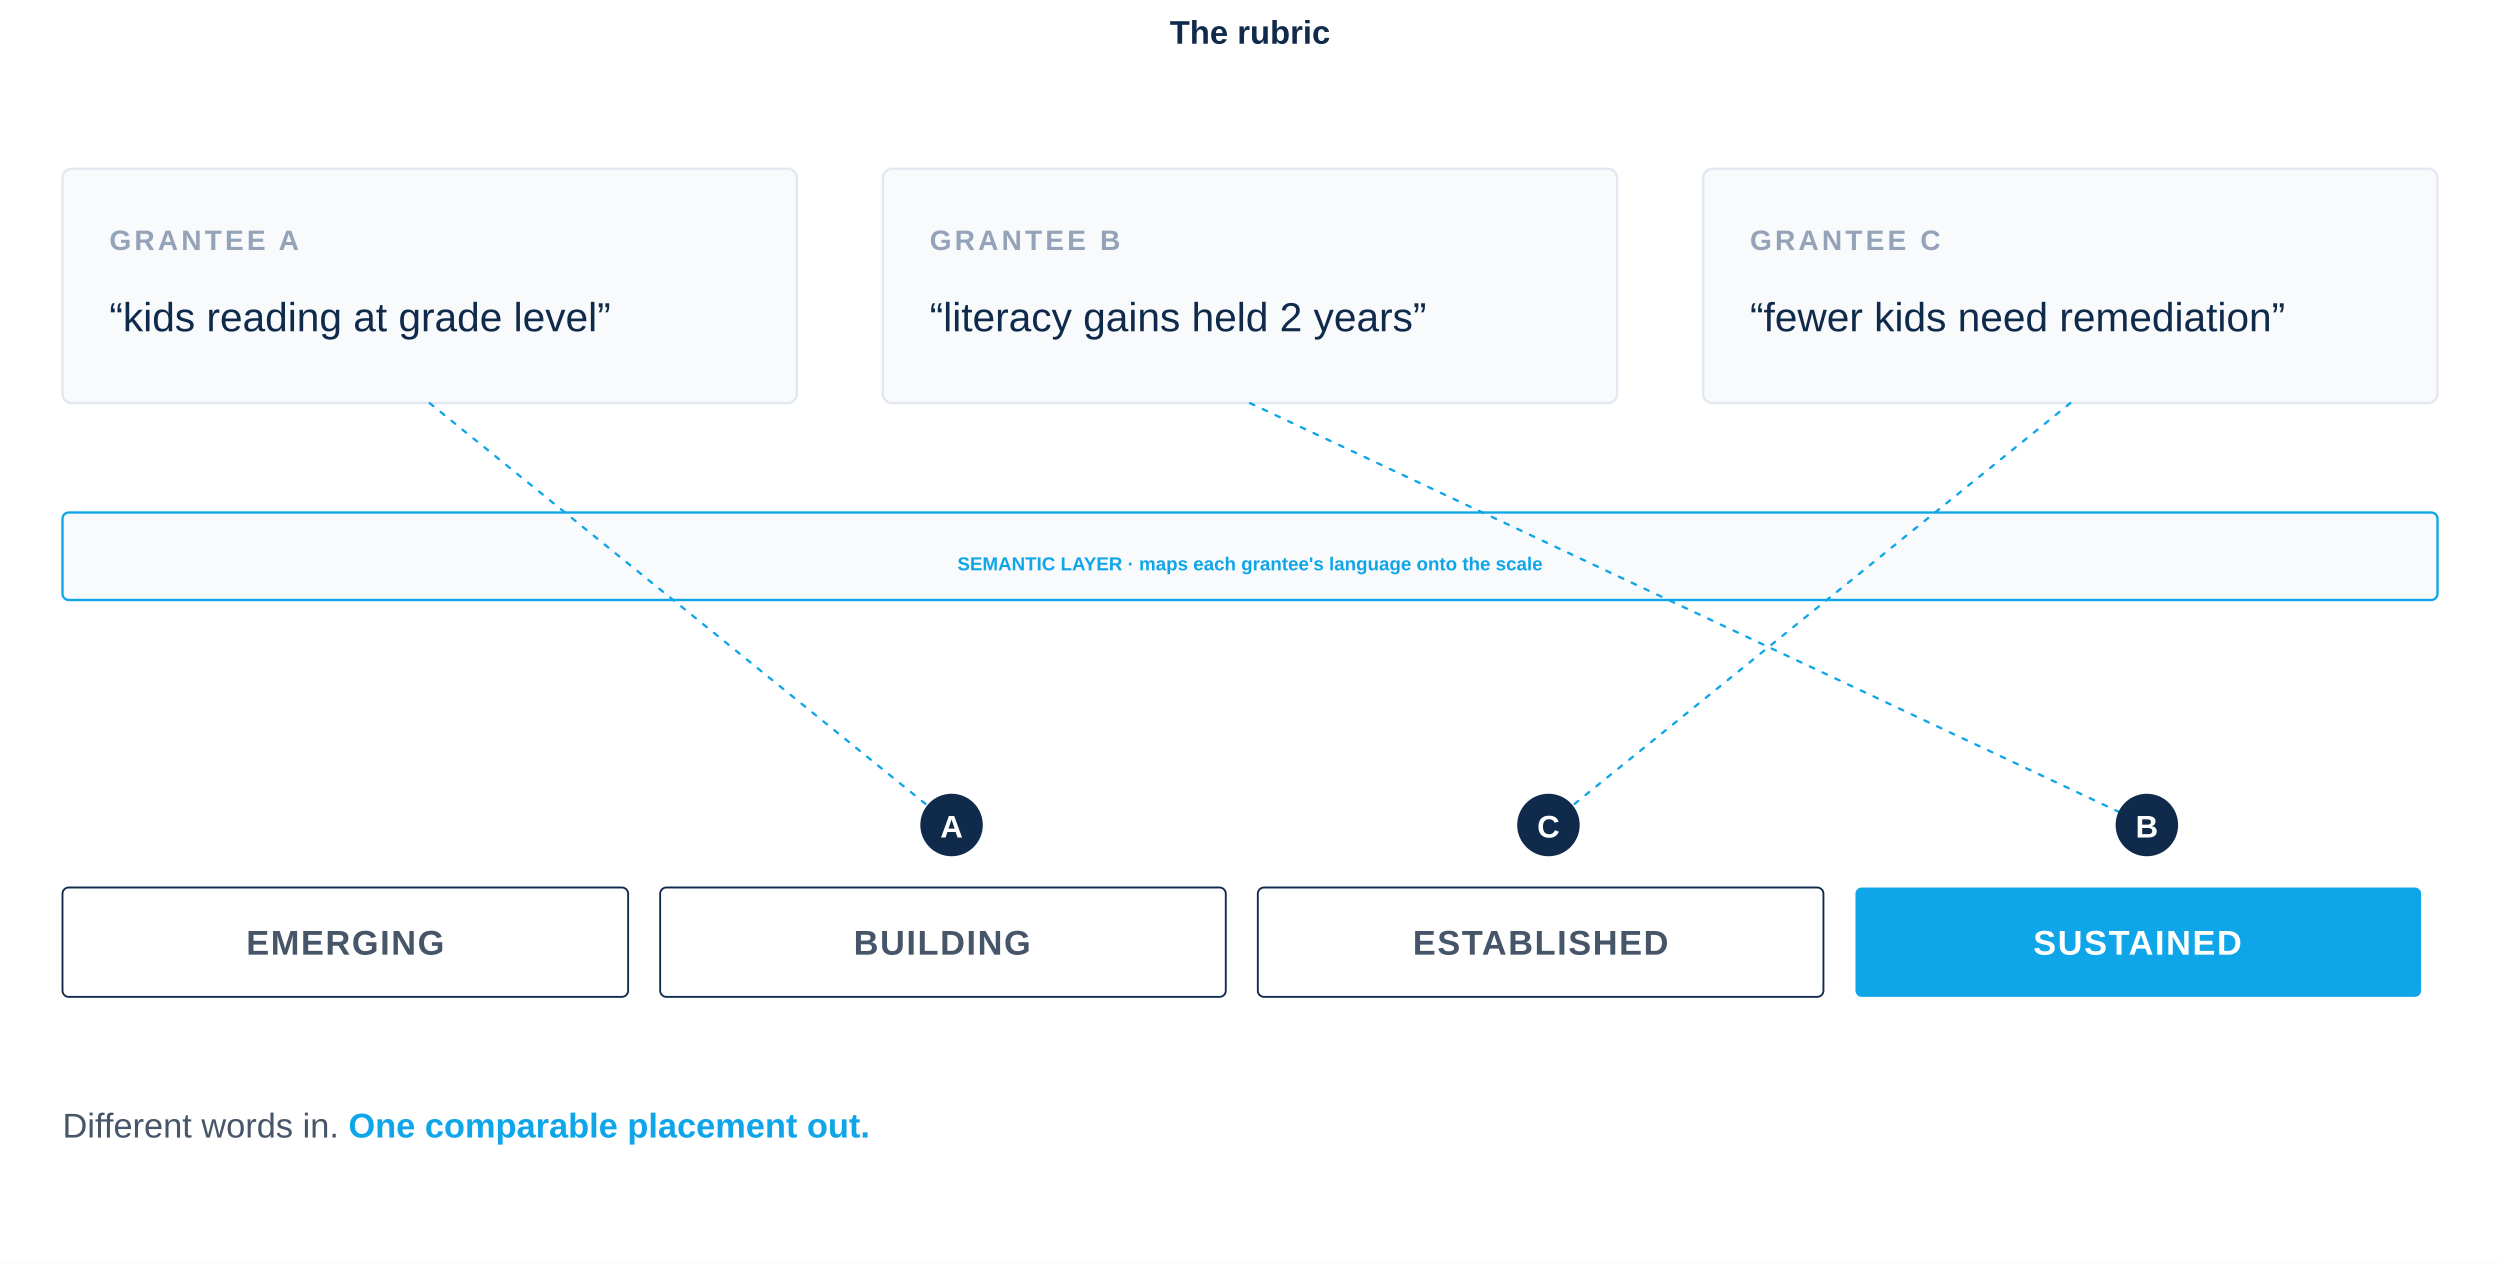
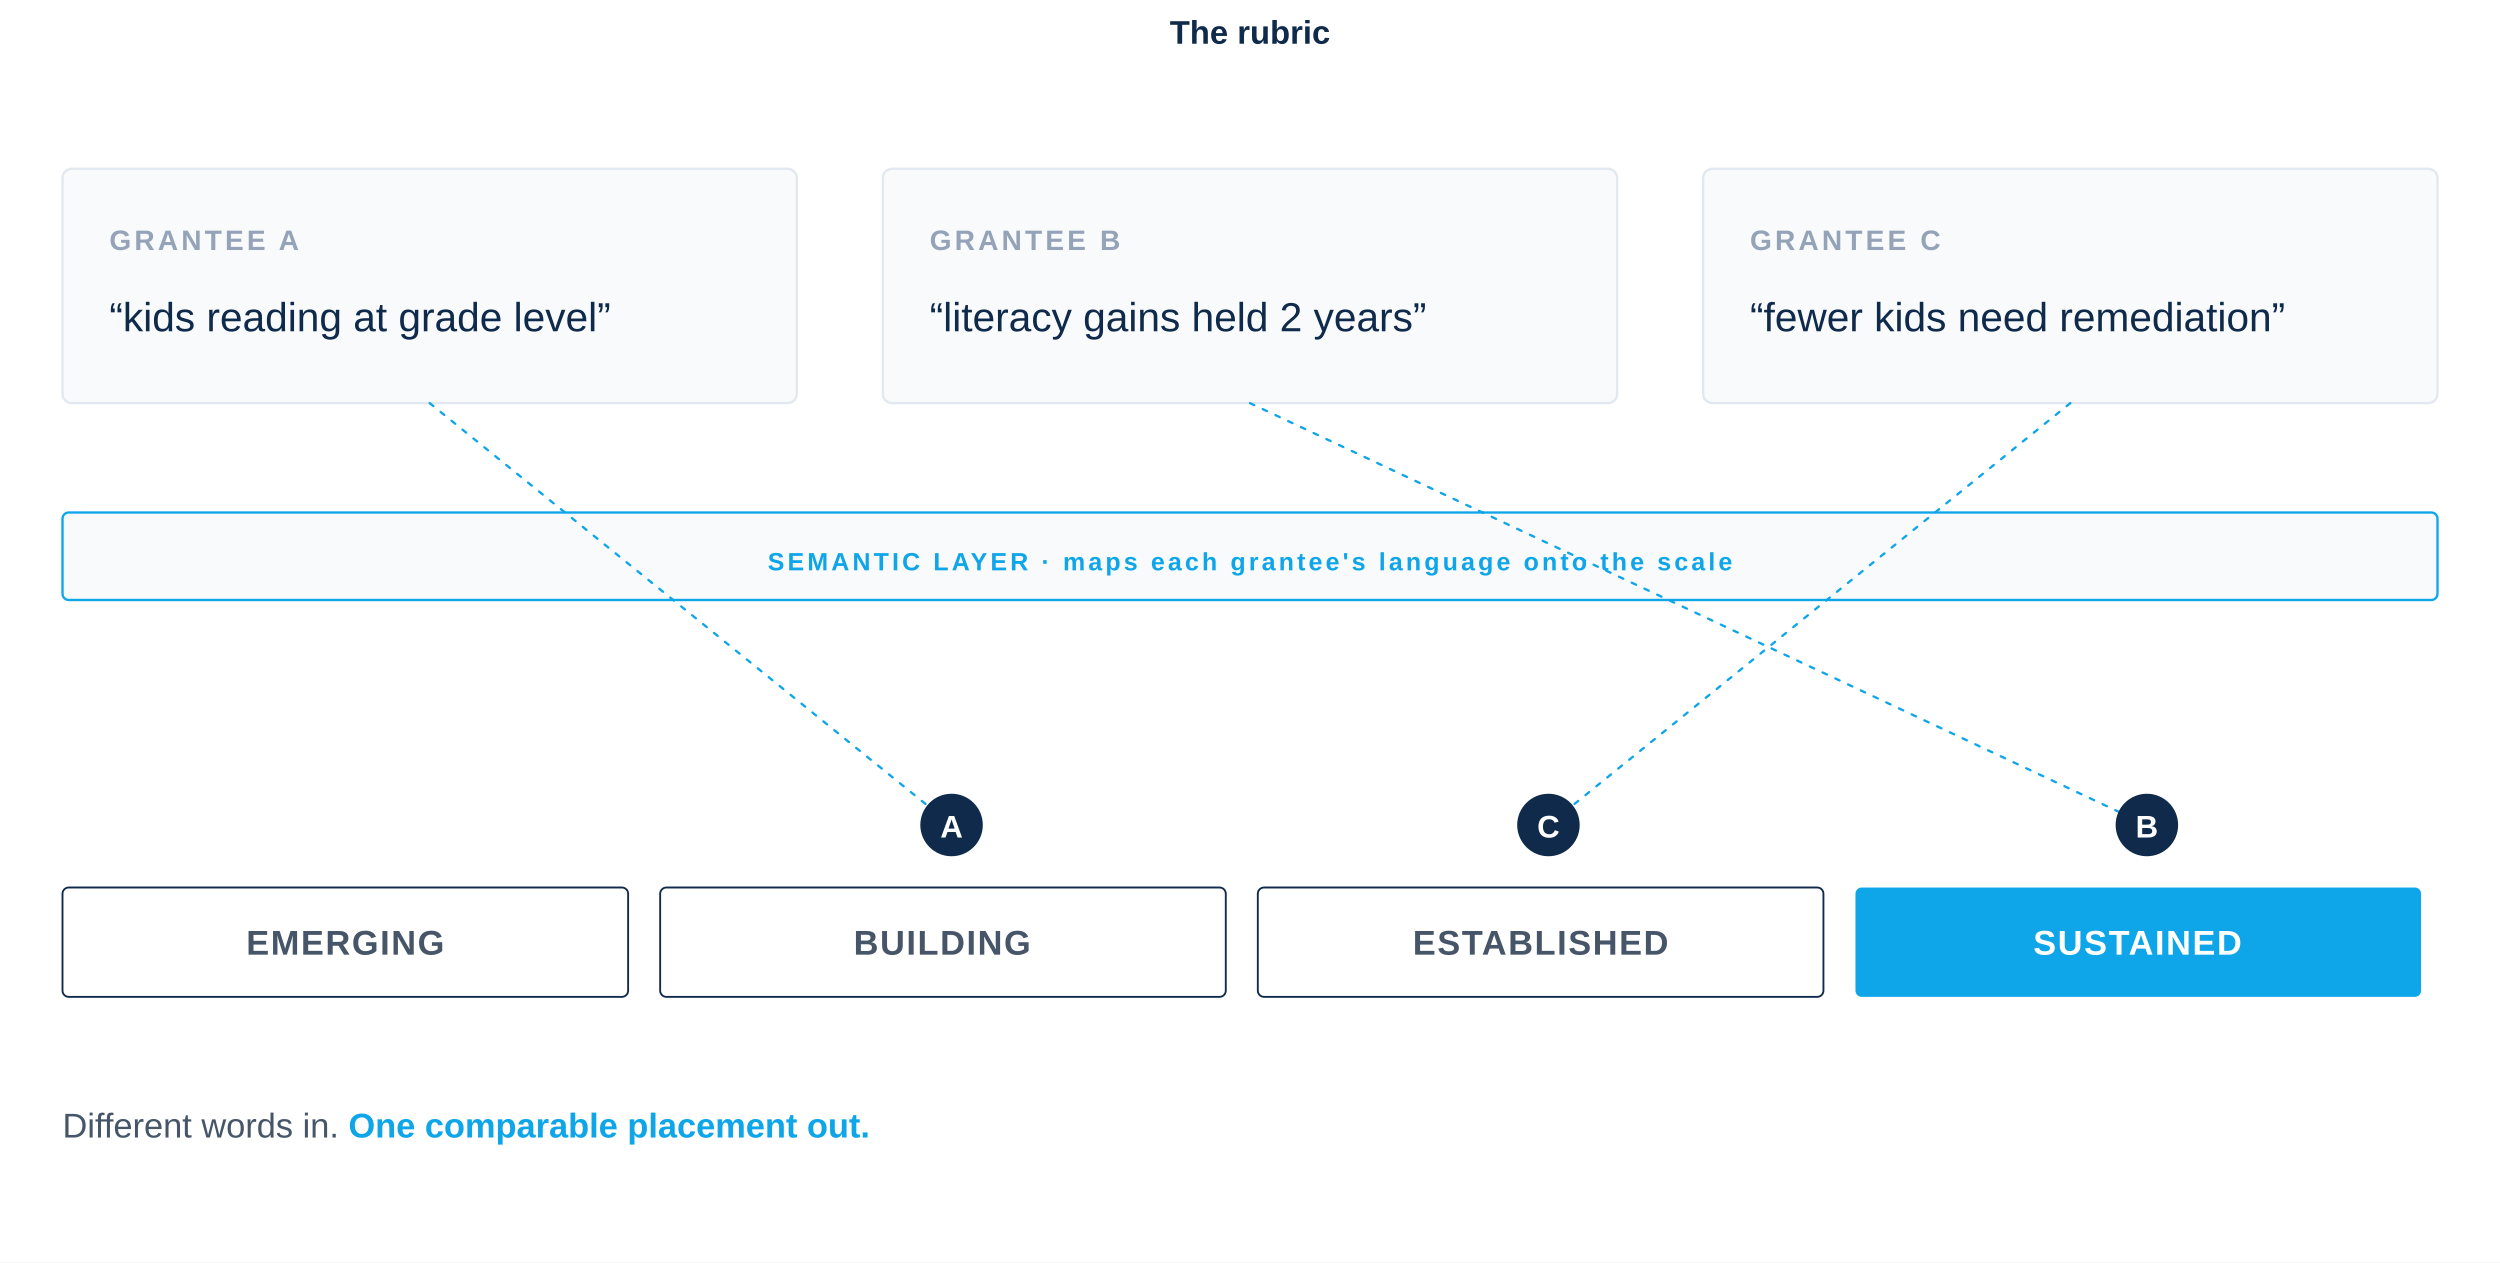
<svg xmlns="http://www.w3.org/2000/svg" viewBox="0 -110 1600 808" role="img" aria-labelledby="t">
  <rect x="0" y="-110" width="1600" height="808" fill="#FFFFFF" />
  <text x="800" y="-82" font-family="-apple-system, BlinkMacSystemFont, 'Helvetica Neue', Arial, sans-serif" font-size="21" font-weight="700" fill="#0F2A4A" text-anchor="middle">The rubric</text>
  <g transform="translate(0, -82)">
    <g font-family="-apple-system, BlinkMacSystemFont, 'Helvetica Neue', Arial, sans-serif">
      <rect x="40" y="80" width="470" height="150" rx="6" fill="#F8FAFC" stroke="#E2E8F0" stroke-width="1.5" />
      <text x="70" y="132" font-size="18" letter-spacing="2" fill="#94A3B8" font-weight="600">GRANTEE A</text>
      <text x="70" y="184" font-size="26" fill="#0F2A4A">“kids reading at grade level”</text>
      <rect x="565" y="80" width="470" height="150" rx="6" fill="#F8FAFC" stroke="#E2E8F0" stroke-width="1.5" />
      <text x="595" y="132" font-size="18" letter-spacing="2" fill="#94A3B8" font-weight="600">GRANTEE B</text>
      <text x="595" y="184" font-size="26" fill="#0F2A4A">“literacy gains held 2 years”</text>
      <rect x="1090" y="80" width="470" height="150" rx="6" fill="#F8FAFC" stroke="#E2E8F0" stroke-width="1.5" />
      <text x="1120" y="132" font-size="18" letter-spacing="2" fill="#94A3B8" font-weight="600">GRANTEE C</text>
      <text x="1120" y="184" font-size="26" fill="#0F2A4A">“fewer kids need remediation”</text>
    </g>
    <rect x="40" y="300" width="1520" height="56" rx="4" fill="#F8FAFC" stroke="#0EA5E9" stroke-width="1.5" />
-     <text x="800" y="337" font-family="-apple-system, BlinkMacSystemFont, 'Helvetica Neue', Arial, sans-serif" font-size="12" fill="#0EA5E9" font-weight="600" text-anchor="middle">SEMANTIC LAYER  ·  maps each grantee's language onto the scale</text>
+     <text x="800" y="337" font-family="-apple-system, BlinkMacSystemFont, 'Helvetica Neue', Arial, sans-serif" font-size="16" fill="#0EA5E9" font-weight="600" letter-spacing="2" text-anchor="middle">SEMANTIC LAYER  ·  maps each grantee's language onto the scale</text>
    <g stroke="#0EA5E9" stroke-width="1.5" stroke-dasharray="3 6" stroke-linecap="round" fill="none">
      <path d="M275 230 L609 500" />
      <path d="M800 230 L1374 500" />
      <path d="M1325 230 L991 500" />
    </g>
    <g fill="#0F2A4A">
      <circle cx="609" cy="500" r="20" />
      <circle cx="1374" cy="500" r="20" />
      <circle cx="991" cy="500" r="20" />
    </g>
    <g fill="#FFFFFF" font-family="-apple-system, BlinkMacSystemFont, 'Helvetica Neue', Arial, sans-serif" font-size="20" font-weight="600" text-anchor="middle">
      <text x="609" y="508">A</text>
      <text x="1374" y="508">B</text>
      <text x="991" y="508">C</text>
    </g>
    <g font-family="-apple-system, BlinkMacSystemFont, 'Helvetica Neue', Arial, sans-serif">
      <rect x="40" y="540" width="362" height="70" rx="4" fill="none" stroke="#0F2A4A" stroke-width="1.2" />
      <rect x="422.5" y="540" width="362" height="70" rx="4" fill="none" stroke="#0F2A4A" stroke-width="1.2" />
      <rect x="805" y="540" width="362" height="70" rx="4" fill="none" stroke="#0F2A4A" stroke-width="1.2" />
      <rect x="1187.5" y="540" width="362" height="70" rx="4" fill="#0EA5E9" />
      <text x="221" y="583" font-size="22" letter-spacing="1" fill="#475569" font-weight="600" text-anchor="middle">EMERGING</text>
      <text x="603" y="583" font-size="22" letter-spacing="1" fill="#475569" font-weight="600" text-anchor="middle">BUILDING</text>
      <text x="986" y="583" font-size="22" letter-spacing="1" fill="#475569" font-weight="600" text-anchor="middle">ESTABLISHED</text>
      <text x="1368" y="583" font-size="22" letter-spacing="1" fill="#FFFFFF" font-weight="600" text-anchor="middle">SUSTAINED</text>
    </g>
    <text x="40" y="700" font-family="-apple-system, BlinkMacSystemFont, 'Helvetica Neue', Arial, sans-serif" font-size="22" fill="#475569">Different words in. <tspan fill="#0EA5E9" font-weight="600">One comparable placement out.</tspan>
    </text>
  </g>
</svg>
